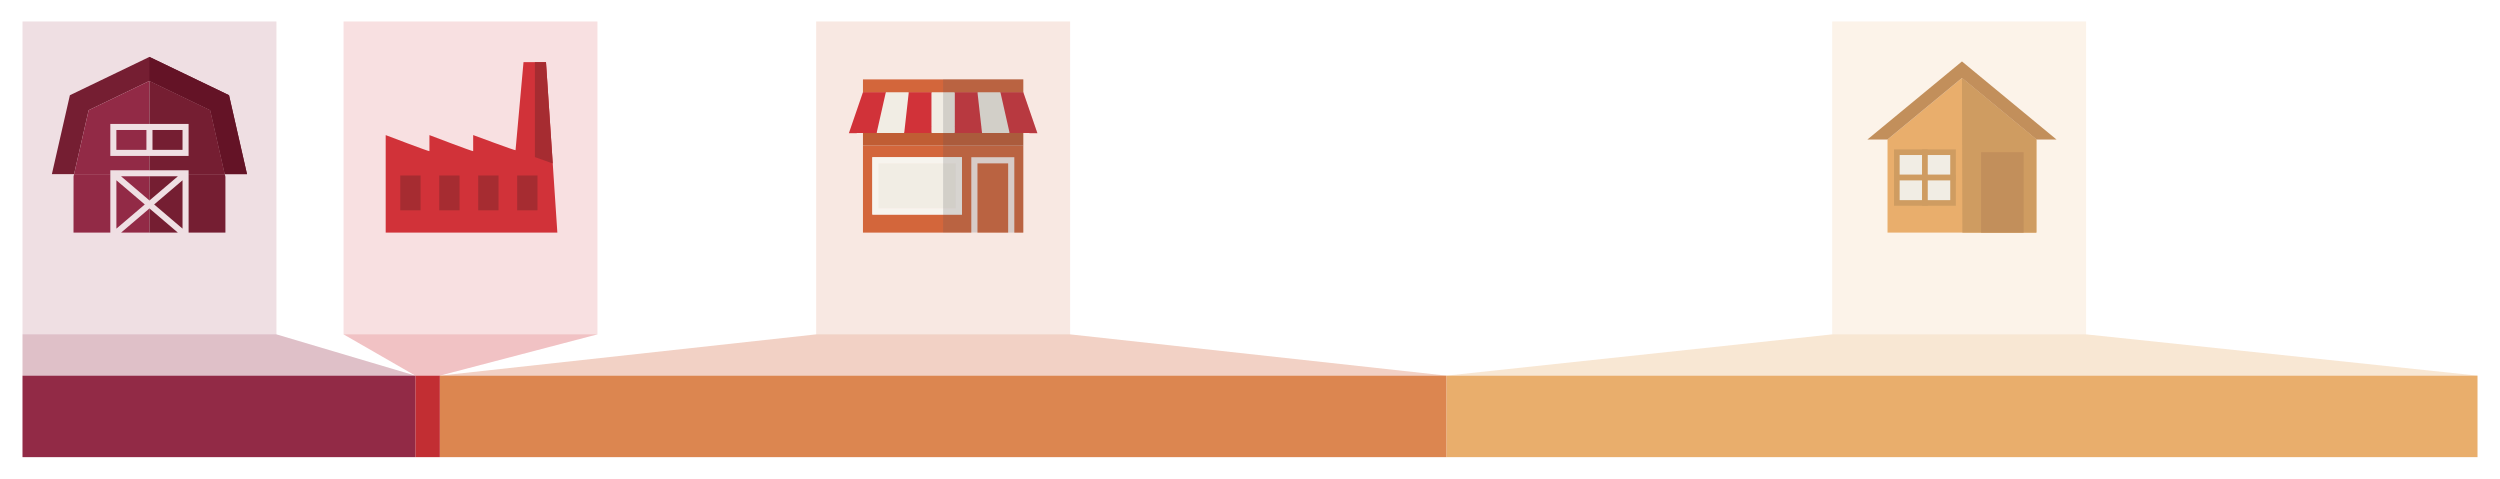
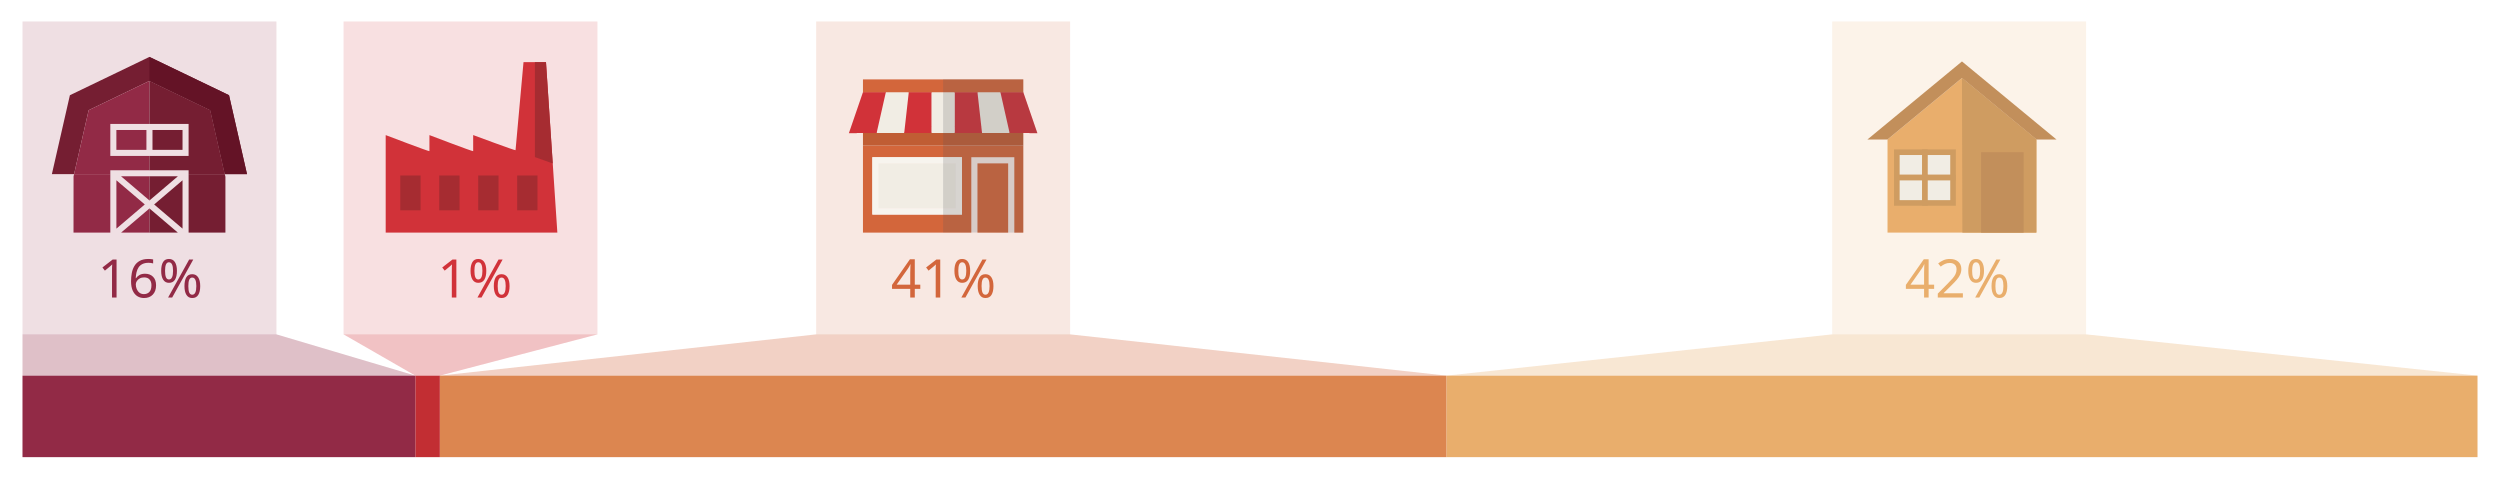
<svg xmlns="http://www.w3.org/2000/svg" version="1.1" x="0px" y="0px" viewBox="0 0 986.752 188.916" enable-background="new 0 0 986.752 188.916" xml:space="preserve">
  <g id="bottom">
    <g>
      <g>
        <g>
          <rect x="570.896" y="148.262" fill="#E9AE6C" width="406.98" height="32.174" />
        </g>
      </g>
      <g>
        <g>
          <rect x="173.606" y="148.262" fill="#DC8650" width="397.29" height="32.174" />
        </g>
      </g>
      <g>
        <g>
          <rect x="163.916" y="148.262" fill="#C22E33" width="9.69" height="32.174" />
        </g>
      </g>
      <g>
        <g>
          <rect x="8.877" y="148.262" fill="#922A46" width="155.04" height="32.174" />
        </g>
      </g>
      <polygon opacity="0.3" fill="#922A46" points="8.877,148.262 8.877,131.974 109.109,131.974 163.916,148.262   " />
      <polygon opacity="0.3" fill="#D13239" points="163.916,148.262 173.606,148.262 235.828,131.974 135.596,131.974   " />
      <polygon opacity="0.3" fill="#D3663B" points="173.606,148.262 322.135,131.974 422.367,131.974 570.896,148.262   " />
      <polygon opacity="0.3" fill="#E9AE6C" points="570.896,148.262 723.157,131.974 823.389,131.974 977.876,148.262   " />
      <rect x="8.877" y="8.481" opacity="0.15" fill="#922A46" width="100.232" height="123.493" />
      <rect x="135.596" y="8.481" opacity="0.15" fill="#D13239" width="100.232" height="123.493" />
      <rect x="322.135" y="8.481" opacity="0.15" fill="#D3663B" width="100.232" height="123.493" />
      <rect x="723.157" y="8.481" opacity="0.15" fill="#E9AE6C" width="100.232" height="123.493" />
      <g>
        <g>
          <polygon fill="#751E32" points="34.994,43.488 58.975,31.939 82.988,43.488 88.738,68.743 97.492,68.743 90.398,37.579       58.972,22.466 27.587,37.582 20.493,68.651 20.493,68.743 29.231,68.743     " />
          <polygon fill="#922A46" points="43.543,67.191 45.94,67.191 58.984,67.191 58.981,61.547 45.937,61.547 43.54,61.547       43.54,59.15 43.54,51.308 43.54,48.91 45.937,48.91 58.978,48.91 58.975,31.939 34.994,43.488 29.231,68.743 43.543,68.743           " />
          <rect x="45.937" y="51.308" fill="#922A46" width="11.855" height="7.842" />
          <polygon fill="#922A46" points="45.94,71.156 45.94,90.244 57.145,80.701     " />
          <polygon fill="#922A46" points="47.789,91.815 58.991,91.815 58.987,82.279     " />
          <polygon fill="#922A46" points="43.543,68.743 29.231,68.743 29.032,69.616 29.013,91.815 43.543,91.815 43.543,69.585     " />
          <polygon fill="#922A46" points="47.789,69.585 58.987,79.121 58.984,69.585     " />
          <polygon fill="#751E32" points="58.975,31.939 58.978,48.91 72.044,48.91 74.438,48.91 74.438,51.308 74.438,59.15       74.438,61.547 72.044,61.547 58.981,61.547 58.984,67.191 72.047,67.191 74.442,67.191 74.442,68.743 88.738,68.743       82.988,43.488     " />
          <rect x="60.189" y="51.308" fill="#751E32" width="11.855" height="7.842" />
          <polygon fill="#751E32" points="58.987,82.279 58.991,91.815 70.199,91.815 58.994,82.272     " />
          <polygon fill="#751E32" points="72.047,90.244 72.047,71.156 60.842,80.701     " />
          <polygon fill="#751E32" points="58.987,79.121 58.994,79.127 70.199,69.585 58.984,69.585     " />
          <polygon fill="#751E32" points="74.442,69.585 74.442,91.815 88.972,91.815 88.972,69.774 88.738,68.743 74.442,68.743     " />
          <polygon fill="#641326" points="58.975,31.939 82.988,43.488 88.738,68.743 97.492,68.743 90.398,37.579 58.972,22.466     " />
        </g>
      </g>
      <g>
        <g>
          <polygon fill="none" points="340.611,91.815 340.611,57.454 340.611,52.298 340.611,49.861 340.611,89.378 383.373,91.815       383.373,91.815     " />
          <polygon fill="none" points="397.919,91.815 385.809,91.815 385.809,91.815 397.919,91.815 397.919,91.815     " />
          <rect x="400.355" y="91.815" fill="none" width="3.536" height="0" />
          <rect x="377.254" y="64.488" fill="#858688" width="0" height="17.758" />
          <path fill="#D3663B" d="M340.611,57.454v34.36h42.761V64.488v-2.437h2.437h12.109h2.437v2.437v27.327h3.536v-34.36H340.611z       M379.69,64.488v17.758v2.437h-2.437h-30.505h-2.437v-2.437V64.488v-2.437h2.437h30.505h2.437V64.488z" />
          <rect x="397.919" y="64.488" fill="#D3663B" width="0" height="27.327" />
          <polygon fill="#F7F4EE" points="346.004,49.861 346.004,49.861 345.991,49.922     " />
          <polygon fill="#F7F4EE" points="398.499,49.861 398.499,49.861 398.511,49.922     " />
          <rect x="403.891" y="57.454" fill="#F7F4EE" width="0" height="34.36" />
          <rect x="385.809" y="64.488" fill="#D3663B" width="12.109" height="27.327" />
          <rect x="399.137" y="90.596" fill="#F7F4EE" width="0" height="2.437" />
          <rect x="383.373" y="91.815" fill="#F7F4EE" width="2.437" height="0" />
          <rect x="346.748" y="64.488" fill="#F1EDE4" width="30.505" height="17.758" />
          <path fill="#F7F4EE" d="M346.748,62.051h-2.437v2.437v17.758v2.437h2.437h30.505h2.437v-2.437V64.488v-2.437h-2.437H346.748z       M377.254,82.246L377.254,82.246h-30.505V64.488h30.505l0,0V82.246z" />
          <rect x="340.611" y="52.298" fill="#C05D34" width="63.28" height="5.157" />
          <rect x="403.891" y="52.298" fill="#747677" width="0" height="5.157" />
          <polygon fill="#E7786F" points="356.885,49.922 356.892,49.861 346.004,49.861 345.991,49.922     " />
          <polygon fill="#D13239" points="356.892,49.861 356.885,49.922 367.733,49.922 367.733,49.861     " />
          <polygon fill="#D13239" points="346.004,49.861 340.611,49.861 338.175,49.861 338.175,49.922 345.991,49.922     " />
          <polygon fill="#E7786F" points="387.618,49.922 398.511,49.922 398.499,49.861 387.61,49.861     " />
          <polygon fill="#D13239" points="376.77,49.861 376.77,49.922 387.618,49.922 387.61,49.861     " />
          <polygon fill="#D13239" points="406.328,49.922 406.328,49.861 403.891,49.861 398.499,49.861 398.511,49.922     " />
          <rect x="367.733" y="49.861" fill="#E7786F" width="9.037" height="0.061" />
          <rect x="340.611" y="31.337" fill="#D3663B" width="63.28" height="5.285" />
          <polygon fill="#F1EDE4" points="358.693,36.445 349.633,36.445 346.004,52.503 356.892,52.503     " />
          <polygon fill="#D13239" points="367.733,52.503 367.733,36.445 358.693,36.445 356.892,52.503     " />
          <polygon fill="#D13239" points="340.611,52.503 346.004,52.503 349.631,36.445 340.591,36.445 335.054,52.564 338.175,52.564       338.175,52.503     " />
          <polygon fill="#F1EDE4" points="398.499,52.503 394.869,36.445 385.809,36.445 387.61,52.503     " />
          <polygon fill="#D13239" points="387.61,52.503 385.809,36.445 376.77,36.445 376.77,52.503     " />
          <polygon fill="#D13239" points="406.328,52.503 406.328,52.564 409.448,52.564 403.911,36.445 394.872,36.445 398.499,52.503       403.891,52.503     " />
          <rect x="367.733" y="36.445" fill="#F1EDE4" width="9.037" height="16.058" />
          <polygon opacity="0.2" fill="#555759" points="372.251,91.754 403.891,91.815 403.891,52.297 409.448,52.564 403.891,36.622       403.891,31.277 372.251,31.277     " />
        </g>
      </g>
      <g>
        <g>
          <polygon fill="#E9AE6C" points="774.387,30.781 745.006,55.041 745.006,91.815 803.766,91.815 803.766,55.041     " />
          <g>
            <g>
              <rect x="748.684" y="60.078" fill="#F1EDE4" width="11.092" height="10.012" />
              <path fill="#CF9C61" d="M760.888,71.201h-13.312V58.967h13.312V71.201z M749.796,68.979h8.872v-7.792h-8.872V68.979z" />
            </g>
            <g>
              <rect x="759.776" y="60.078" fill="#F1EDE4" width="11.094" height="10.012" />
              <path fill="#CF9C61" d="M771.979,71.201h-13.312V58.967h13.312V71.201z M760.888,68.979h8.872v-7.792h-8.872V68.979z" />
            </g>
            <g>
              <rect x="748.684" y="70.09" fill="#F1EDE4" width="11.092" height="10.014" />
              <path fill="#CF9C61" d="M760.888,81.213h-13.312V68.979h13.312V81.213z M749.796,78.993h8.872v-7.792h-8.872V78.993z" />
            </g>
            <g>
              <rect x="759.776" y="70.09" fill="#F1EDE4" width="11.094" height="10.014" />
              <path fill="#CF9C61" d="M771.979,81.213h-13.312V68.979h13.312V81.213z M760.888,78.993h8.872v-7.792h-8.872V78.993z" />
            </g>
          </g>
          <polygon fill="#CF9C61" points="774.387,30.781 774.549,91.815 803.766,91.815 803.766,55.041     " />
          <polygon fill="#C28F5B" points="745.006,55.041 774.387,30.781 803.766,55.041 803.766,55.077 811.719,55.077 774.387,24.249       737.052,55.077 745.006,55.077     " />
          <rect x="781.942" y="60.078" fill="#C28F5B" width="16.787" height="31.737" />
        </g>
      </g>
      <g>
        <g>
          <path fill="#D13239" d="M152.235,91.815h67.752l-4.484-67.301h-8.871l-3.149,34.765c-0.021,0.255-16.723-5.972-16.723-5.972      v6.345c0,0.271-17.263-6.329-17.263-6.329v6.329c0,0.271-17.263-6.329-17.263-6.329V91.815z" />
          <path fill="#A62C31" d="M157.99,83.009h8.016V69.262h-8.016V83.009z" />
          <path fill="#A62C31" d="M173.37,83.009h8.016V69.262h-8.016V83.009z" />
          <path fill="#A62C31" d="M188.749,83.009h8.019V69.262h-8.019V83.009z" />
          <path fill="#A62C31" d="M204.129,83.009h8.019V69.262h-8.019V83.009z" />
        </g>
        <polygon fill="#A62C31" points="211.115,24.514 211.115,62.004 218.169,64.523 215.504,24.514    " />
      </g>
    </g>
+     <text transform="matrix(1 0 0 1 38.5546 117.4302)" fill="#922A46" font-family="'Gotham-Black'" font-size="21.008px">16%</text>
+     <text transform="matrix(1 0 0 1 172.6745 117.4297)" fill="#D13239" font-family="'Gotham-Black'" font-size="21.008px">1%</text>
+     <text transform="matrix(1 0 0 1 351.6472 117.4302)" fill="#D3663B" font-family="'Gotham-Black'" font-size="21.008px">41%</text>
+     <text transform="matrix(1 0 0 1 751.8112 117.4302)" fill="#E9AE6C" font-family="'Gotham-Black'" font-size="21.008px">42%</text>
  </g>
+   <g id="Farming" display="none">
+ </g>
+   <g id="Manufacturing" display="none">
+ </g>
+   <g id="Waste_diverted">
+ </g>
+   <g id="jobs">
+ </g>
+   <g id="consumer_ed_hover">
+ </g>
+   <g id="pop_up">
+ </g>
</svg>
